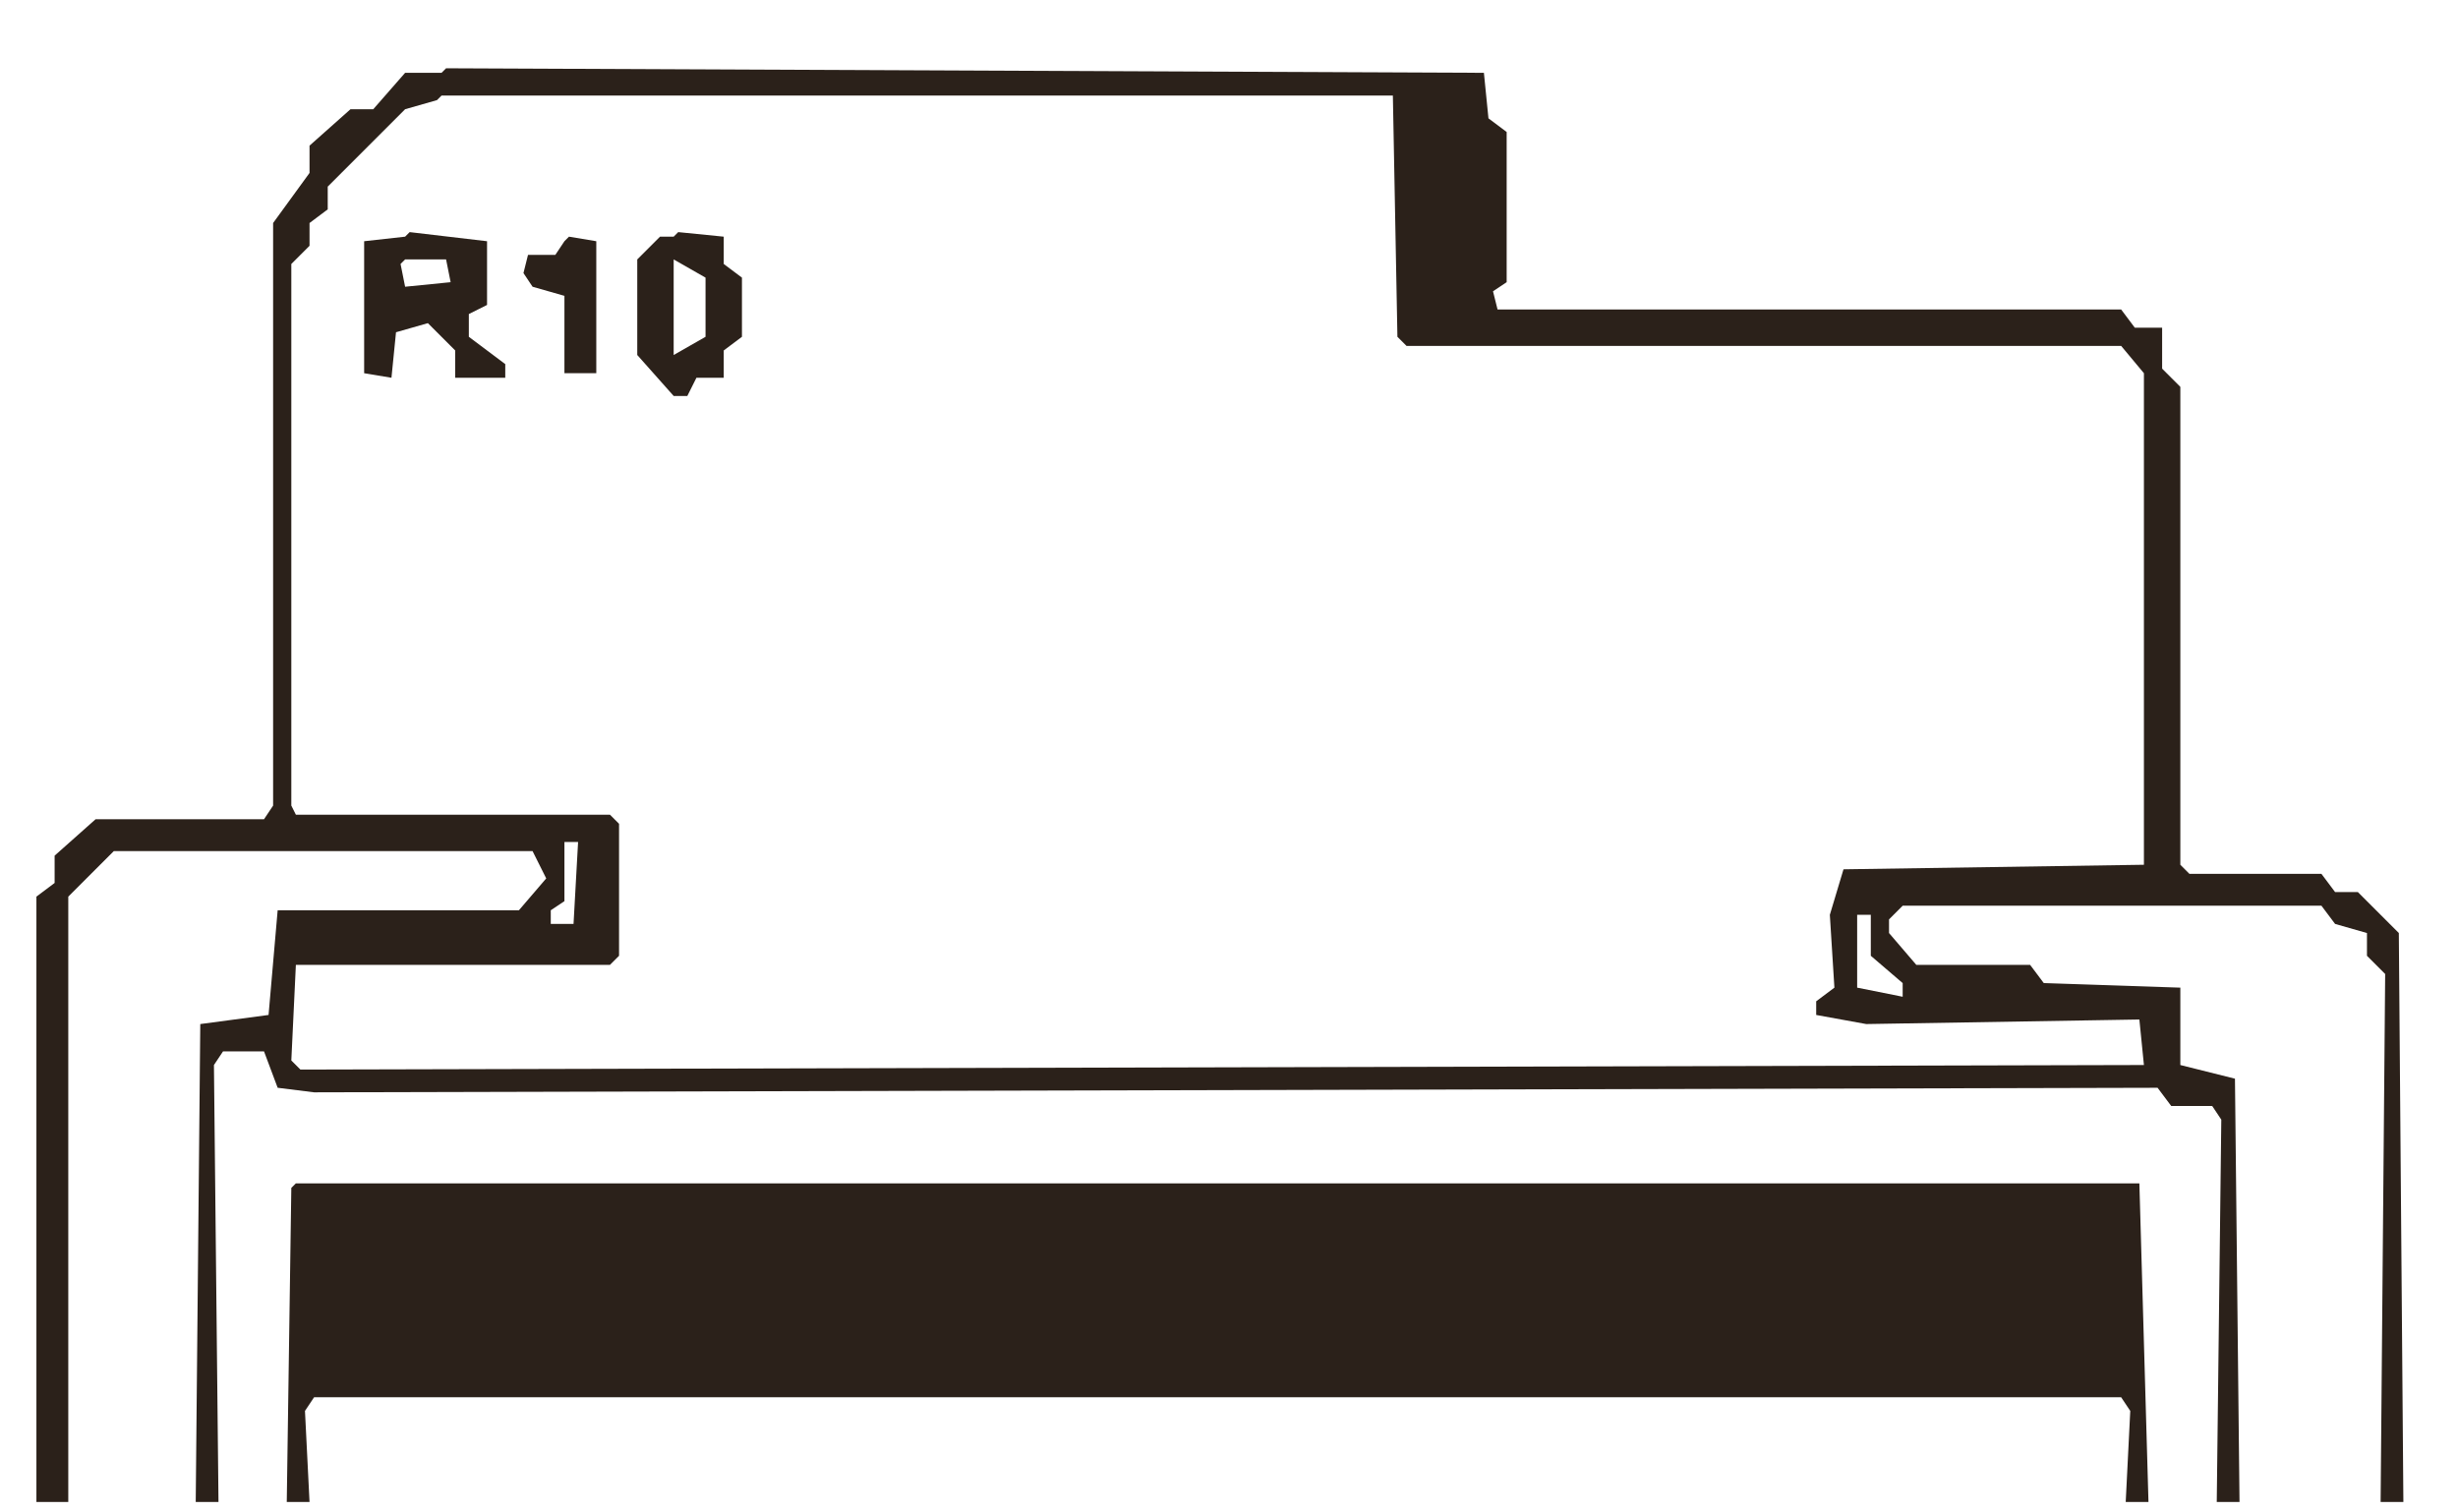
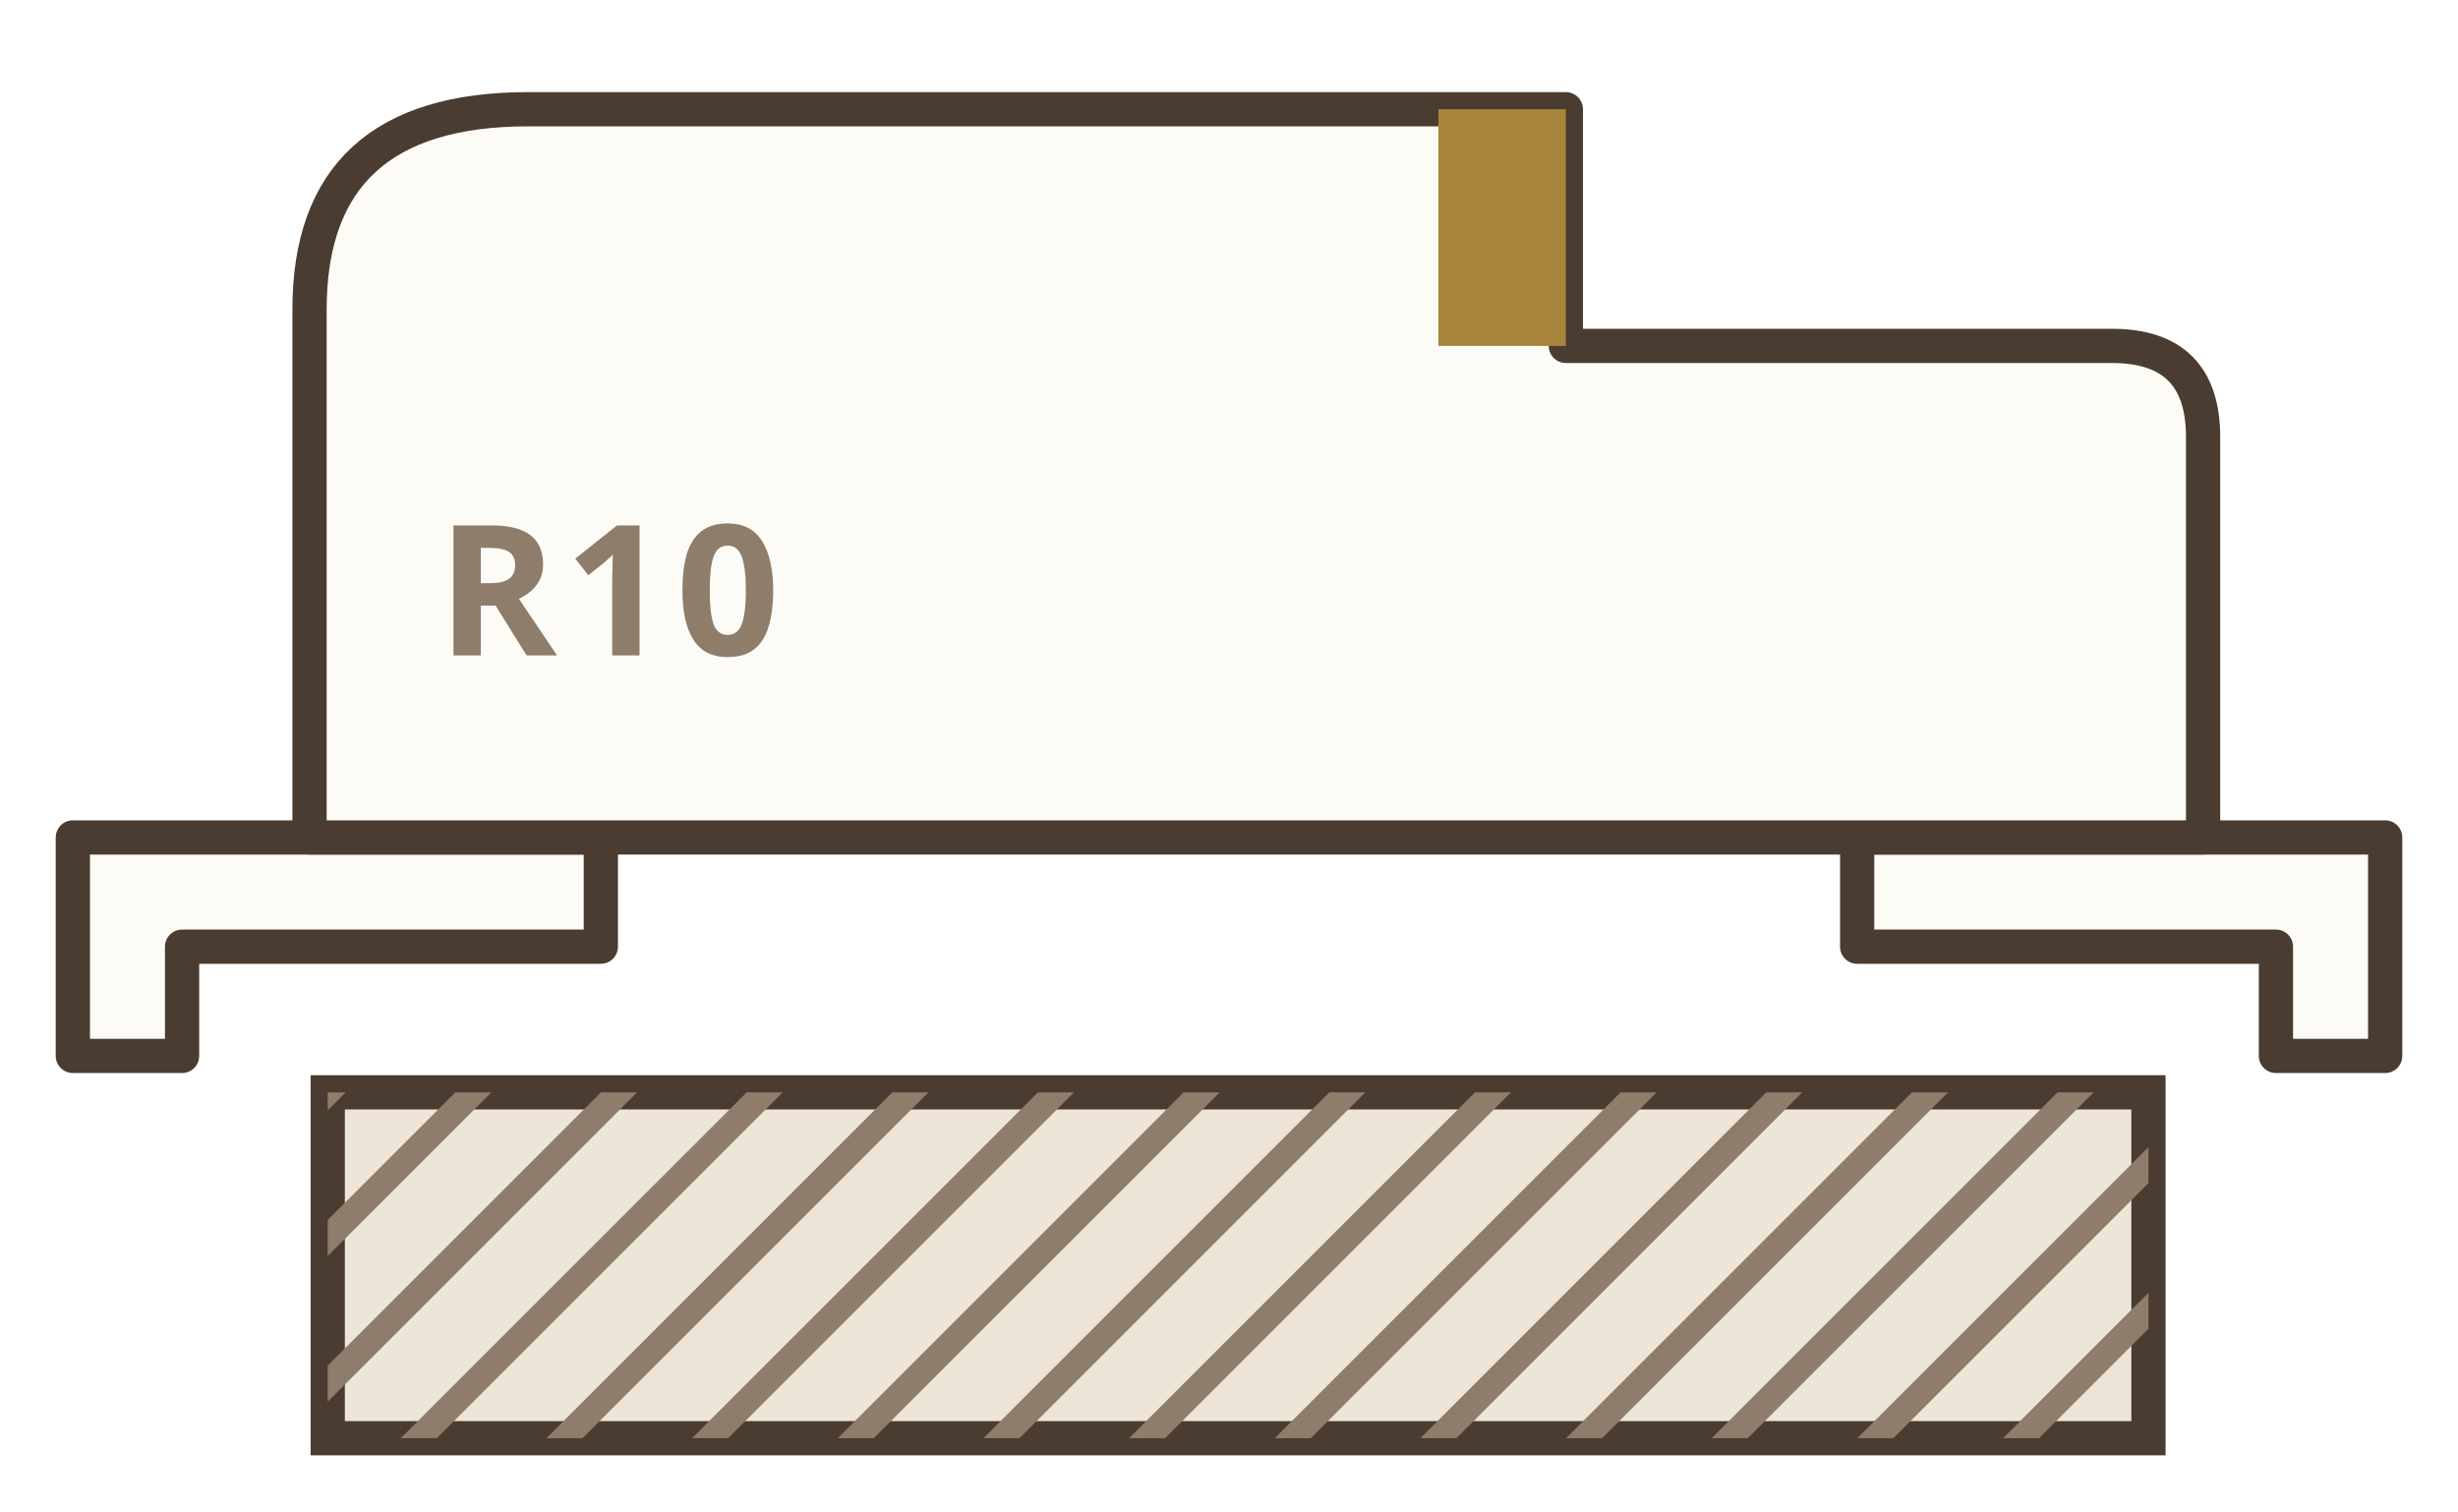
- <svg xmlns="http://www.w3.org/2000/svg" viewBox="0 0 540 332" role="img" aria-label="">
-   <path d="M98.0 15.0 L326.0 16.0 L327.0 26.0 L331.0 29.0 L331.0 62.0 L328.0 64.0 L329.0 68.0 L466.0 68.0 L469.0 72.0 L475.0 72.0 L475.0 81.0 L479.0 85.0 L479.0 190.0 L481.0 192.0 L510.0 192.0 L513.0 196.0 L518.0 196.0 L527.0 205.0 L528.0 330.0 L523.0 330.0 L524.0 214.0 L520.0 210.0 L520.0 205.0 L513.0 203.0 L510.0 199.0 L418.0 199.0 L415.0 202.0 L415.0 205.0 L421.0 212.0 L446.0 212.0 L449.0 216.0 L479.0 217.0 L479.0 234.0 L491.0 237.0 L492.0 330.0 L487.0 330.0 L488.0 246.0 L486.0 243.0 L477.0 243.0 L474.0 239.0 L69.0 240.0 L61.0 239.0 L58.0 231.0 L49.0 231.0 L47.0 234.0 L48.0 330.0 L43.0 330.0 L44.0 225.0 L59.0 223.0 L61.0 200.0 L114.0 200.0 L120.0 193.0 L117.0 187.0 L25.0 187.0 L15.0 197.0 L15.0 330.0 L8.0 330.0 L8.0 197.0 L12.0 194.0 L12.0 188.0 L21.0 180.0 L58.0 180.0 L60.0 177.0 L60.0 49.0 L68.0 38.0 L68.0 32.0 L77.0 24.0 L82.0 24.0 L89.0 16.0 L97.0 16.0 Z M90.0 51.0 L107.0 53.0 L107.0 67.0 L103.0 69.0 L103.0 74.0 L111.0 80.0 L111.0 83.0 L100.0 83.0 L100.0 77.0 L94.0 71.0 L87.0 73.0 L86.0 83.0 L80.0 82.0 L80.0 53.0 L89.0 52.0 Z M149.0 51.0 L159.0 52.0 L159.0 58.0 L163.0 61.0 L163.0 74.0 L159.0 77.0 L159.0 83.0 L153.0 83.0 L151.0 87.0 L148.0 87.0 L140.0 78.0 L140.0 57.0 L145.0 52.0 L148.0 52.0 Z M125.0 52.0 L131.0 53.0 L131.0 82.0 L124.0 82.0 L124.0 65.0 L117.0 63.0 L115.0 60.0 L116.0 56.0 L122.0 56.0 L124.0 53.0 Z M65.0 260.0 L470.0 260.0 L472.0 330.0 L467.0 330.0 L468.0 310.0 L466.0 307.0 L69.0 307.0 L67.0 310.0 L68.0 330.0 L63.0 330.0 L64.0 261.0 Z M97.0 21.0 L306.0 21.0 L307.0 74.0 L309.0 76.0 L466.0 76.0 L471.0 82.0 L471.0 190.0 L405.0 191.0 L402.0 201.0 L403.0 217.0 L399.0 220.0 L399.0 223.0 L410.0 225.0 L470.0 224.0 L471.0 234.0 L66.0 235.0 L64.0 233.0 L65.0 212.0 L134.0 212.0 L136.0 210.0 L136.0 181.0 L134.0 179.0 L65.0 179.0 L64.0 177.0 L64.0 58.0 L68.0 54.0 L68.0 49.0 L72.0 46.0 L72.0 41.0 L89.0 24.0 L96.0 22.0 Z M89.0 57.0 L98.0 57.0 L99.0 62.0 L89.0 63.0 L88.0 58.0 Z M148.0 57.0 L155.0 61.0 L155.0 74.0 L148.0 78.0 L148.0 58.0 Z M124.0 185.0 L127.0 185.0 L126.0 203.0 L121.0 203.0 L121.0 200.0 L124.0 198.0 L124.0 186.0 Z M408.0 201.0 L411.0 201.0 L411.0 210.0 L418.0 216.0 L418.0 219.0 L408.0 217.0 L408.0 202.0 Z" fill="#2b211a" fill-rule="evenodd" />
+ <svg xmlns="http://www.w3.org/2000/svg" viewBox="0 0 135 83" role="img" aria-label="">
+   <style>.p{fill:#fdfbf6;stroke:#4a3c30;stroke-width:1.88;stroke-linejoin:round;stroke-linecap:round}.g{fill:#a8843c;stroke:none}.a{fill:#f0e3c9;stroke:#a8843c;stroke-width:1.88;stroke-linejoin:round}.w{fill:#ece5d8;stroke:#4a3c30;stroke-width:1.88}.d{stroke:#4a3c30;stroke-width:1.32;fill:none}.t{fill:#8d7d6a;font:600 10px Jost,Verdana,sans-serif;letter-spacing:.04em}</style>
+   <rect class="w" x="18" y="60" width="100" height="19" />
+   <clipPath id="hcl">
+     <path d="M18 60 H118 V79 H18 Z" />
+   </clipPath>
+   <g clip-path="url(#hcl)" stroke="#8d7d6a" stroke-width="1.4">
+     <line x1="0" y1="-2" x2="-87" y2="85" />
+     <line x1="8" y1="-2" x2="-79" y2="85" />
+     <line x1="16" y1="-2" x2="-71" y2="85" />
+     <line x1="24" y1="-2" x2="-63" y2="85" />
+     <line x1="32" y1="-2" x2="-55" y2="85" />
+     <line x1="40" y1="-2" x2="-47" y2="85" />
+     <line x1="48" y1="-2" x2="-39" y2="85" />
+     <line x1="56" y1="-2" x2="-31" y2="85" />
+     <line x1="64" y1="-2" x2="-23" y2="85" />
+     <line x1="72" y1="-2" x2="-15" y2="85" />
+     <line x1="80" y1="-2" x2="-7" y2="85" />
+     <line x1="88" y1="-2" x2="1" y2="85" />
+     <line x1="96" y1="-2" x2="9" y2="85" />
+     <line x1="104" y1="-2" x2="17" y2="85" />
+     <line x1="112" y1="-2" x2="25" y2="85" />
+     <line x1="120" y1="-2" x2="33" y2="85" />
+     <line x1="128" y1="-2" x2="41" y2="85" />
+     <line x1="136" y1="-2" x2="49" y2="85" />
+     <line x1="144" y1="-2" x2="57" y2="85" />
+     <line x1="152" y1="-2" x2="65" y2="85" />
+     <line x1="160" y1="-2" x2="73" y2="85" />
+     <line x1="168" y1="-2" x2="81" y2="85" />
+     <line x1="176" y1="-2" x2="89" y2="85" />
+     <line x1="184" y1="-2" x2="97" y2="85" />
+     <line x1="192" y1="-2" x2="105" y2="85" />
+     <line x1="200" y1="-2" x2="113" y2="85" />
+     <line x1="208" y1="-2" x2="121" y2="85" />
+     <line x1="216" y1="-2" x2="129" y2="85" />
+   </g>
+   <path class="p" d="M4 58 V46 H33 V52 H10 V58 Z" />
+   <path class="p" d="M131 58 V46 H102 V52 H125 V58 Z" />
+   <path class="p" d="M17 46 V17 Q17 6 29 6 H86 V19 H116 Q121 19 121 24 V46 Z" />
+   <rect class="g" x="79" y="6" width="7" height="13" />
+   <text class="t" x="24" y="36">R10</text>
</svg>
